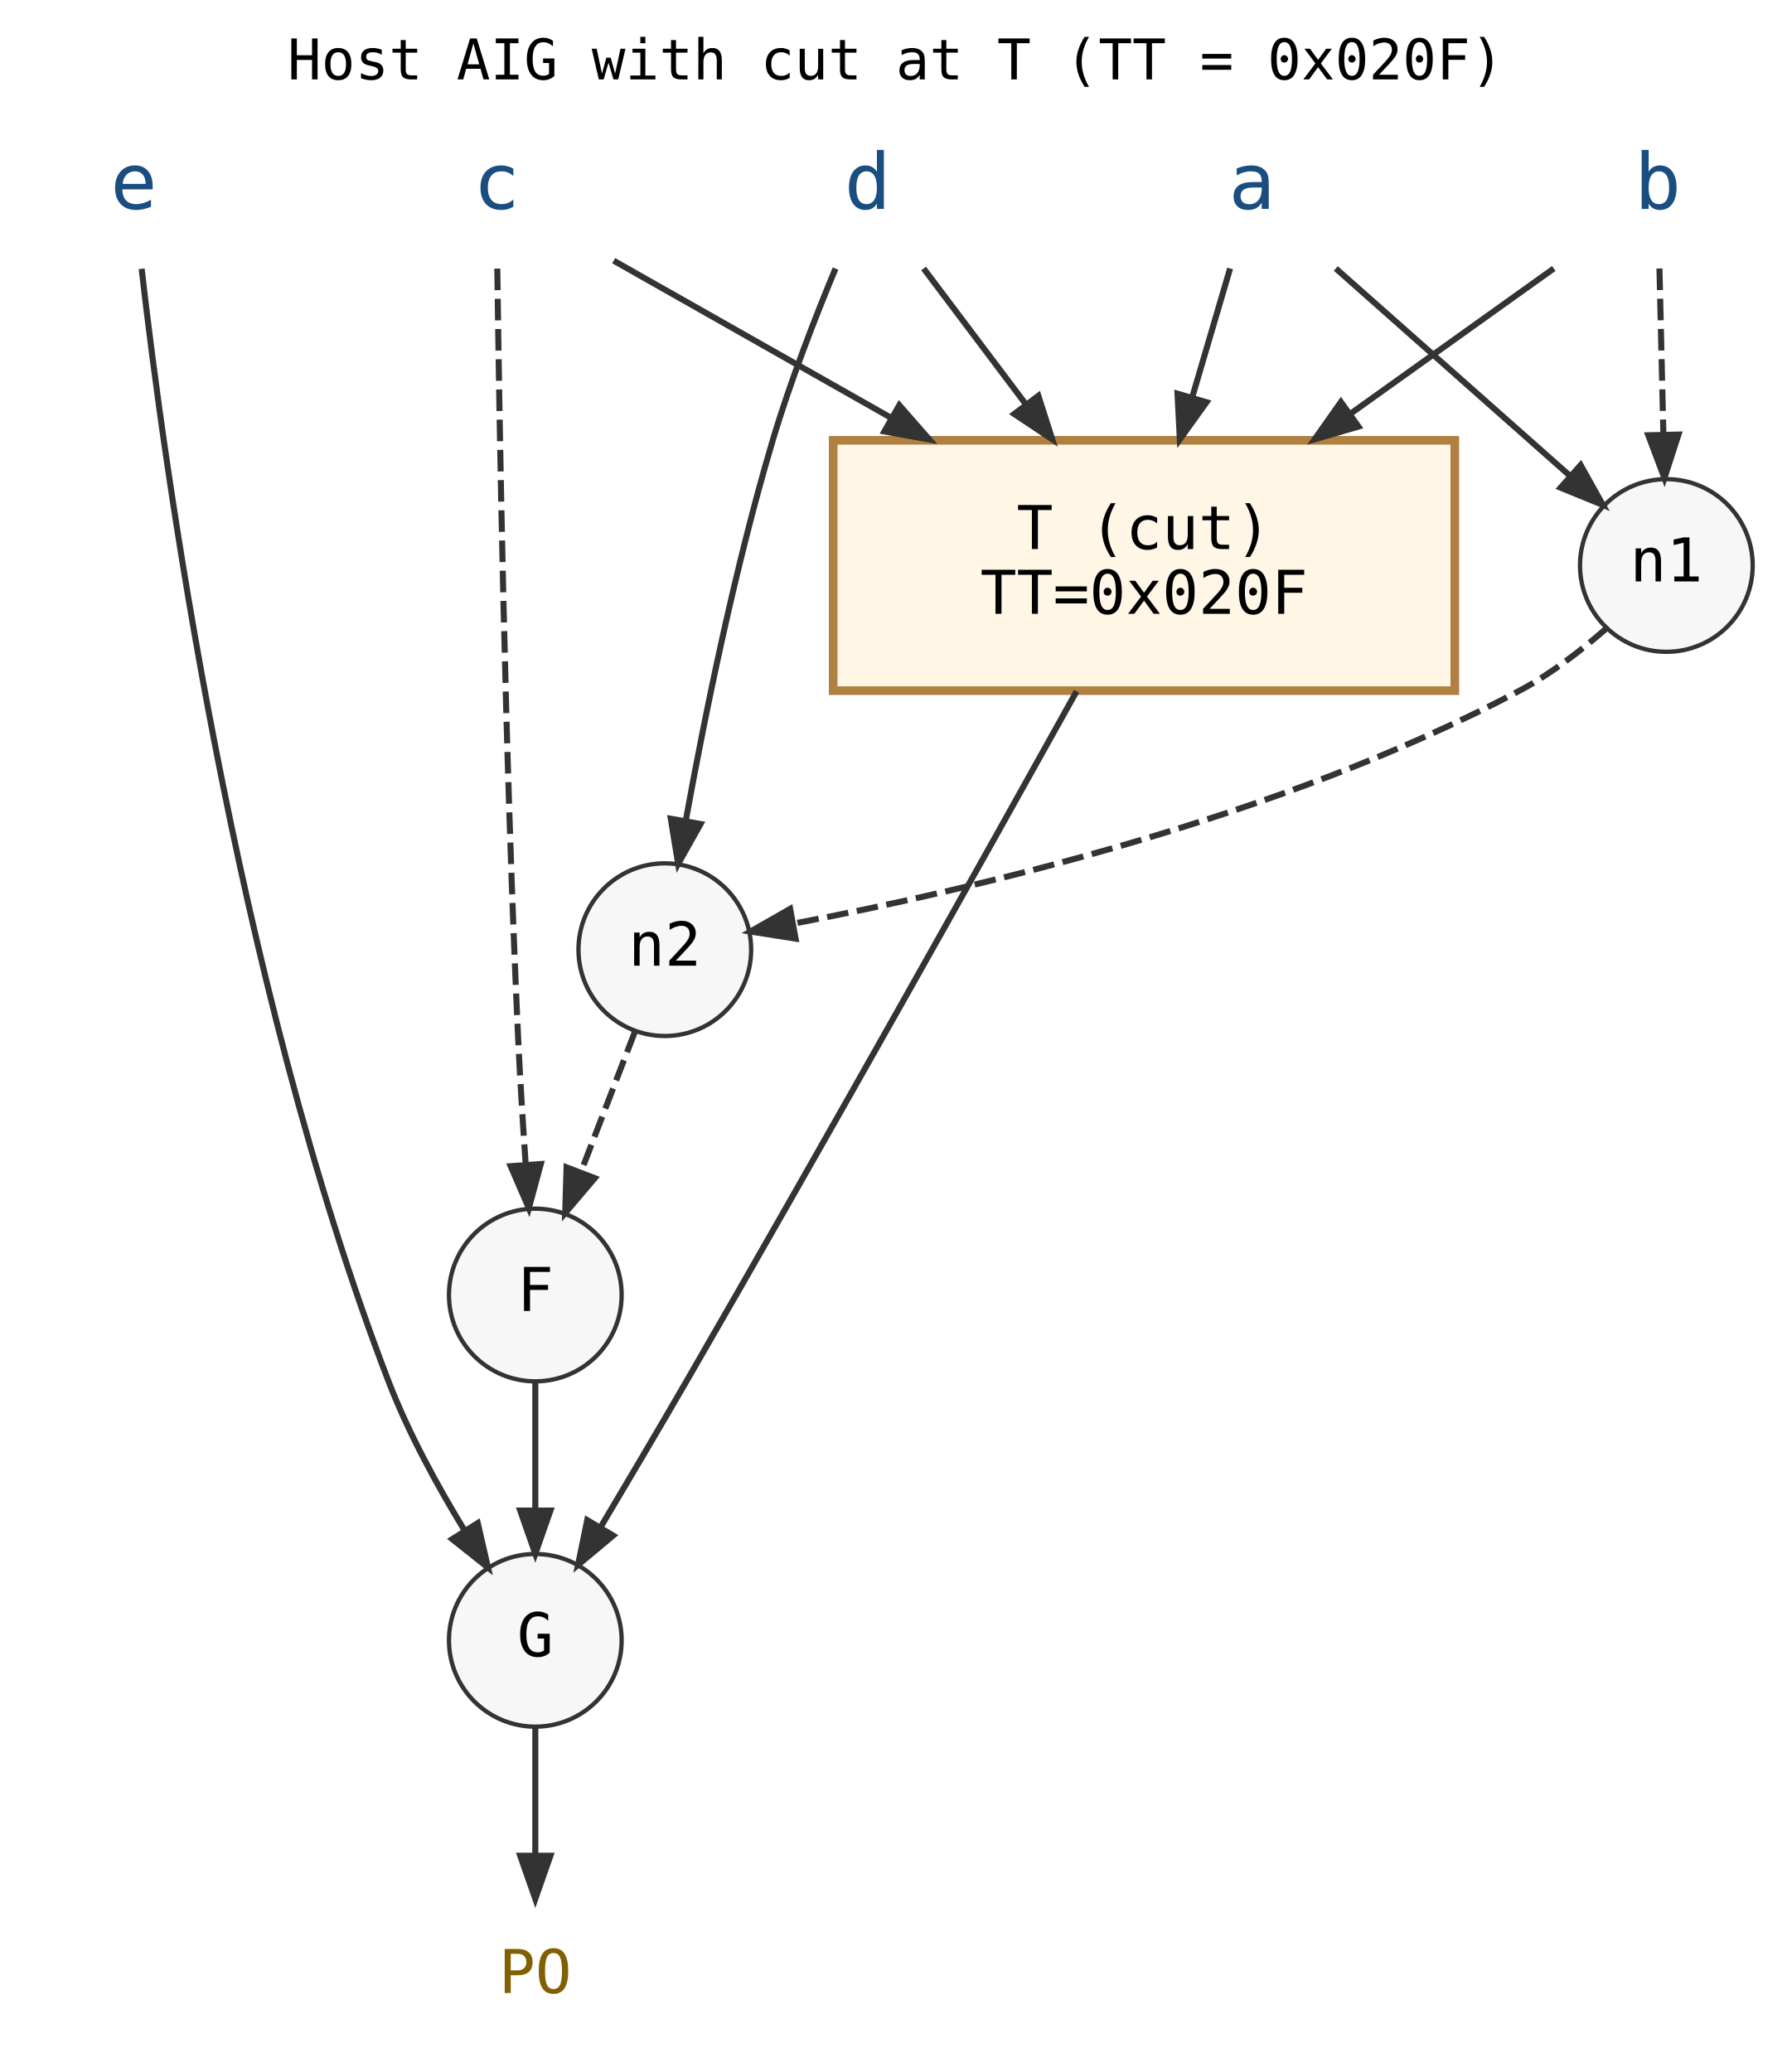
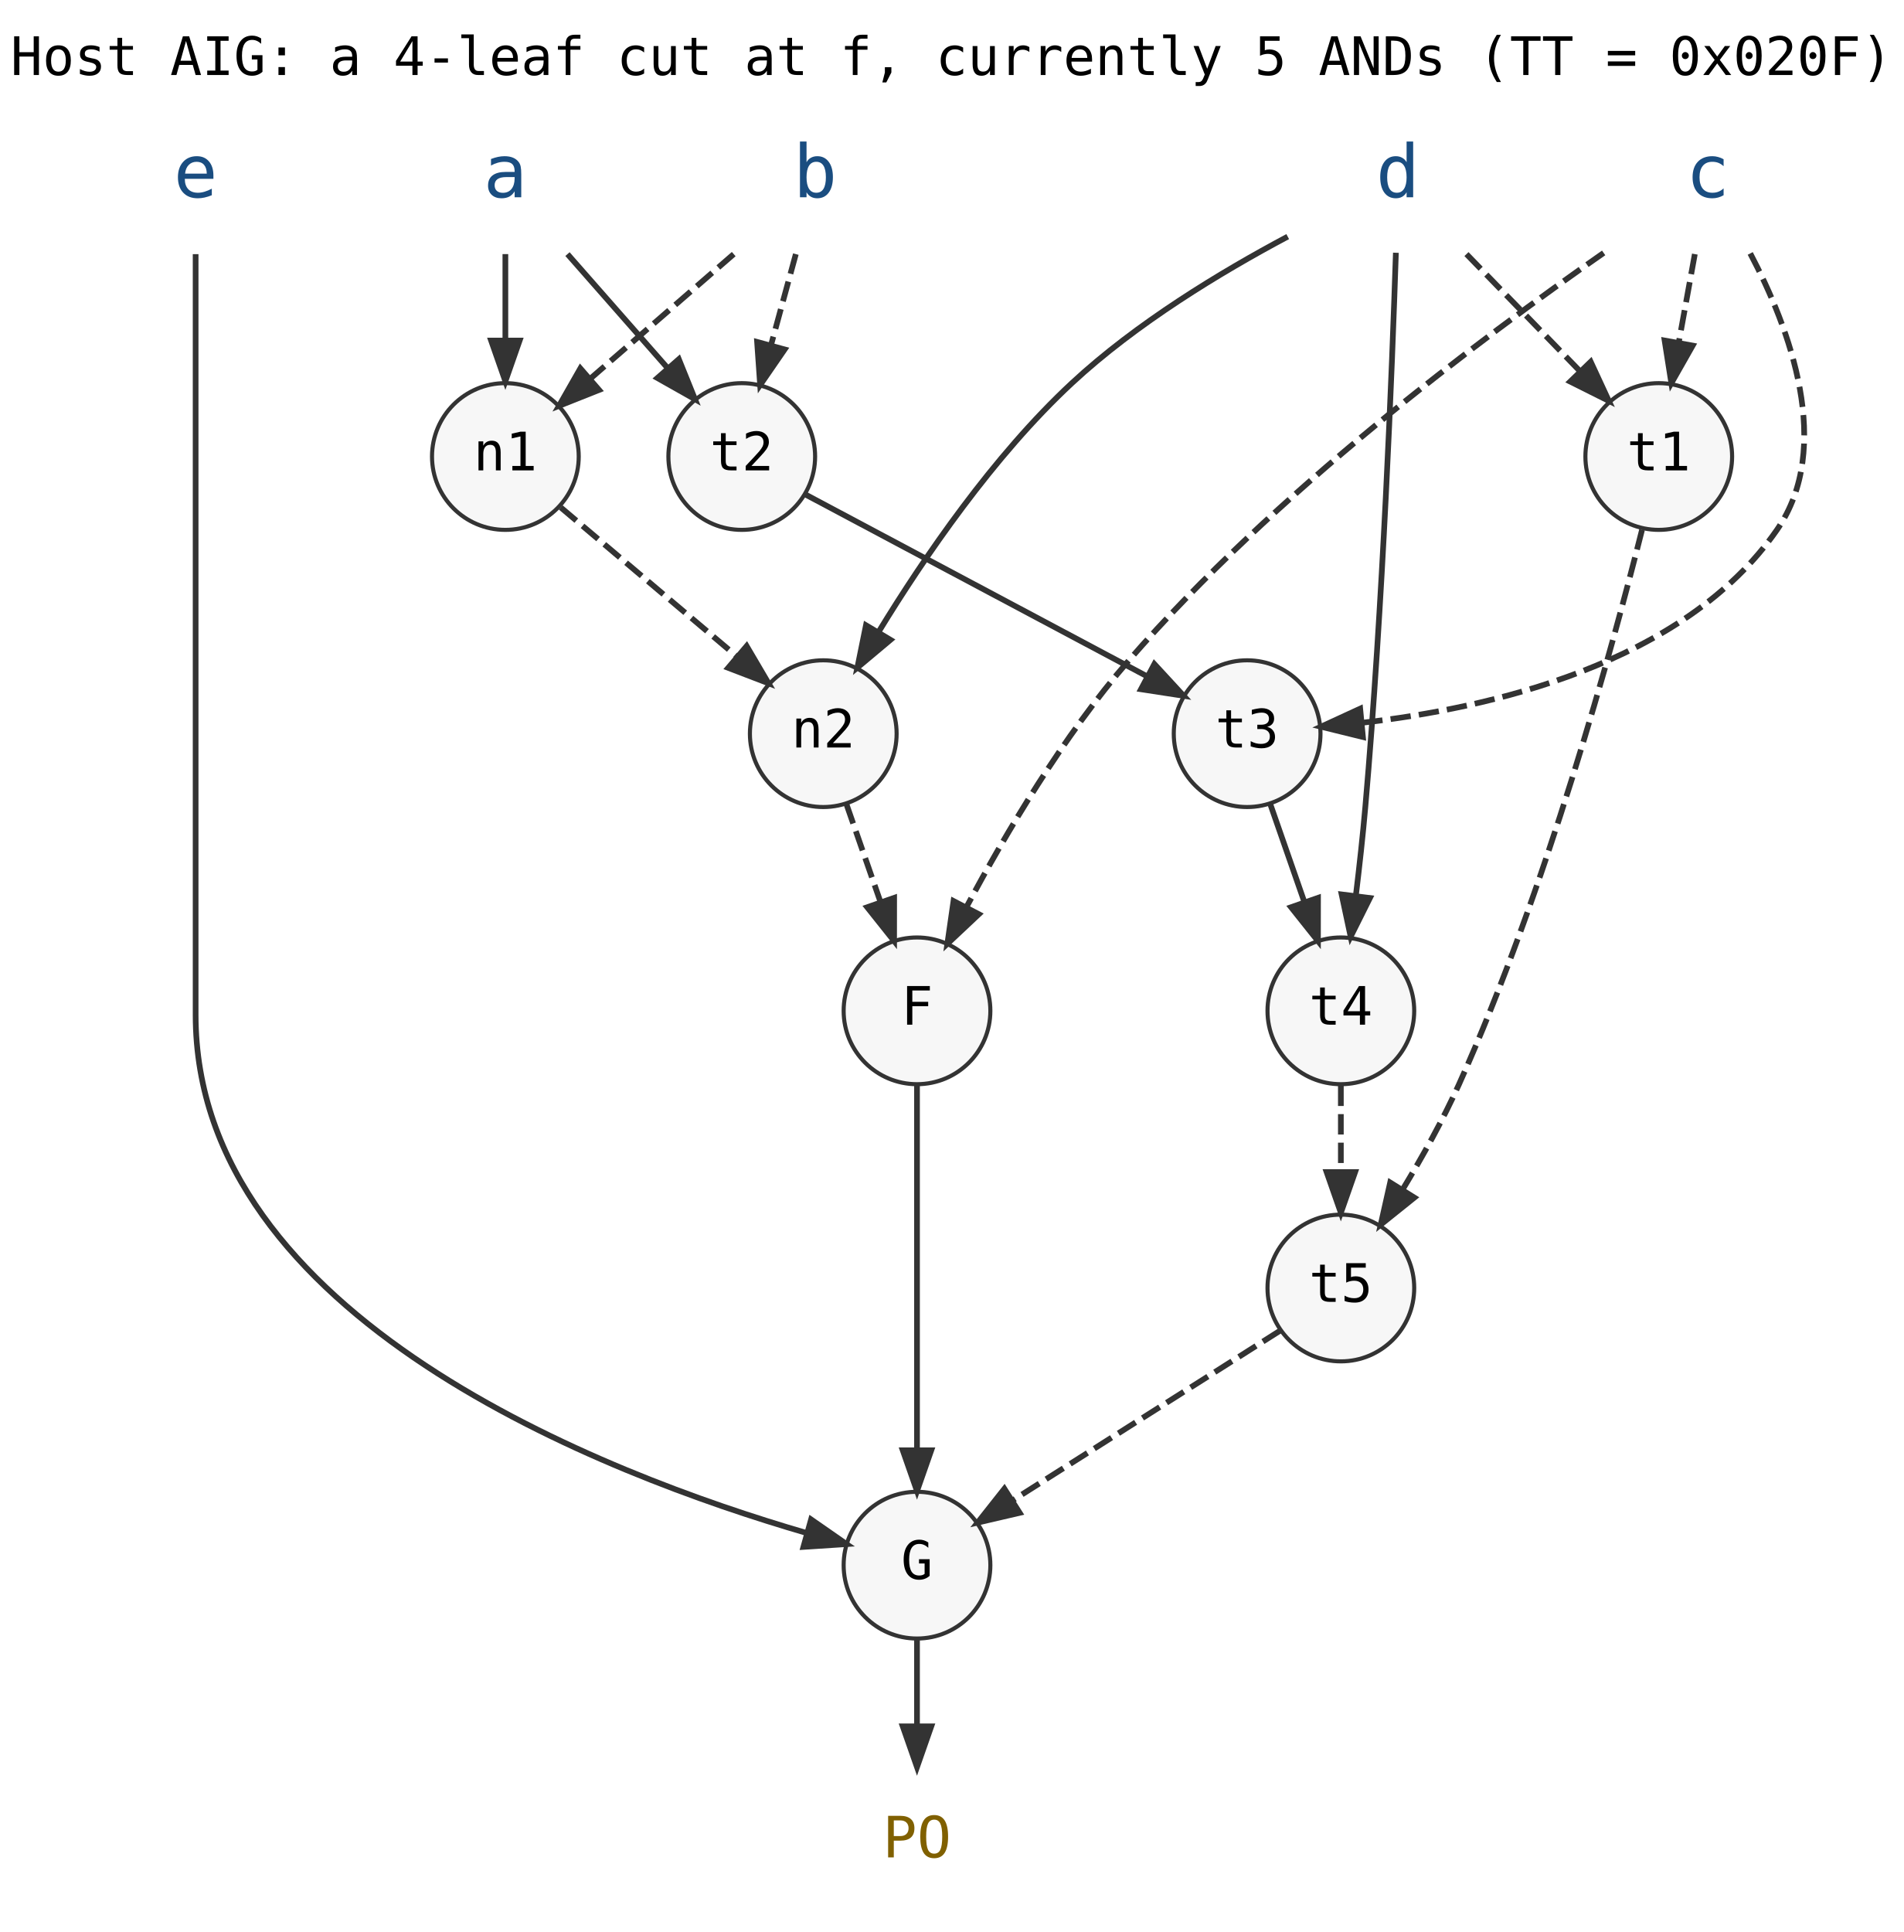
- <svg xmlns="http://www.w3.org/2000/svg" width="415pt" height="480pt" viewBox="0.00 0.00 415.00 480.00">
-   <g id="graph0" class="graph" transform="scale(1 1) rotate(0) translate(4 476)">
-     <text text-anchor="middle" x="203.5" y="-457.6" font-family="monospace" font-size="13.00">Host AIG with cut at T (TT = 0x020F)</text>
+ <svg xmlns="http://www.w3.org/2000/svg" width="467pt" height="474pt" viewBox="0.00 0.00 467.00 474.00">
+   <g id="graph0" class="graph" transform="scale(1 1) rotate(0) translate(4 470)">
+     <text text-anchor="middle" x="229.5" y="-451.6" font-family="monospace" font-size="13.00">Host AIG: a 4-leaf cut at f, currently 5 ANDs (TT = 0x020F)</text>
    <g id="node-a" class="node">
-       <text text-anchor="middle" x="286" y="-427.6" font-family="monospace" font-size="18.00" fill="#1a4d80">a</text>
+       <text text-anchor="middle" x="120" y="-421.6" font-family="monospace" font-size="18.00" fill="#1a4d80">a</text>
    </g>
-     <g id="node-T" class="node">
-       <polygon fill="#fff6e6" stroke="#b08040" stroke-width="2" points="333,-374 189,-374 189,-316 333,-316 333,-374" />
-       <text text-anchor="middle" x="261" y="-348.8" font-family="monospace" font-size="14.00">T (cut)</text>
-       <text text-anchor="middle" x="261" y="-333.8" font-family="monospace" font-size="14.00">TT=0x020F</text>
+     <g id="node-t2" class="node">
+       <ellipse fill="#f7f7f7" stroke="#333333" cx="178" cy="-358" rx="18" ry="18" />
+       <text text-anchor="middle" x="178" y="-354.6" font-family="monospace" font-size="13.00">t2</text>
    </g>
-     <g id="edge-a-T" class="edge">
-       <path fill="none" stroke="#333333" stroke-width="1.4" d="M280.94,-413.8C278.41,-405.2 275.24,-394.42 272.18,-384.01" />
-       <polygon fill="#333333" stroke="#333333" stroke-width="1.4" points="275.48,-382.82 269.3,-374.22 268.76,-384.8 275.48,-382.82" />
+     <g id="edge-a-t2" class="edge">
+       <path fill="none" stroke="#333333" stroke-width="1.4" d="M135.24,-407.66C142.74,-399.12 151.85,-388.76 159.72,-379.8" />
+       <polygon fill="#333333" stroke="#333333" stroke-width="1.4" points="162.56,-381.88 166.53,-372.05 157.3,-377.26 162.56,-381.88" />
    </g>
    <g id="node-n1" class="node">
-       <ellipse fill="#f7f7f7" stroke="#333333" cx="382" cy="-345" rx="20" ry="20" />
-       <text text-anchor="middle" x="382" y="-341.3" font-family="monospace" font-size="14.00">n1</text>
+       <ellipse fill="#f7f7f7" stroke="#333333" cx="120" cy="-358" rx="18" ry="18" />
+       <text text-anchor="middle" x="120" y="-354.6" font-family="monospace" font-size="13.00">n1</text>
    </g>
    <g id="edge-a-n1" class="edge">
-       <path fill="none" stroke="#333333" stroke-width="1.4" d="M305.43,-413.8C321.15,-399.88 343.31,-380.25 359.75,-365.7" />
-       <polygon fill="#333333" stroke="#333333" stroke-width="1.4" points="362.14,-368.26 367.31,-359.01 357.5,-363.02 362.14,-368.26" />
+       <path fill="none" stroke="#333333" stroke-width="1.4" d="M120,-407.66C120,-401.19 120,-393.68 120,-386.52" />
+       <polygon fill="#333333" stroke="#333333" stroke-width="1.4" points="123.5,-386.45 120,-376.45 116.5,-386.45 123.5,-386.45" />
    </g>
    <g id="node-b" class="node">
-       <text text-anchor="middle" x="380" y="-427.6" font-family="monospace" font-size="18.00" fill="#1a4d80">b</text>
+       <text text-anchor="middle" x="196" y="-421.6" font-family="monospace" font-size="18.00" fill="#1a4d80">b</text>
    </g>
-     <g id="edge-b-T" class="edge">
-       <path fill="none" stroke="#333333" stroke-width="1.4" d="M355.92,-413.8C342.39,-404.13 325.01,-391.72 308.83,-380.16" />
-       <polygon fill="#333333" stroke="#333333" stroke-width="1.4" points="310.68,-377.18 300.51,-374.22 306.61,-382.88 310.68,-377.18" />
+     <g id="edge-b-t2" class="edge">
+       <path fill="none" stroke="#333333" stroke-width="1.4" stroke-dasharray="5,2" d="M191.27,-407.66C189.41,-400.83 187.23,-392.84 185.18,-385.33" />
+       <polygon fill="#333333" stroke="#333333" stroke-width="1.4" points="188.52,-384.27 182.51,-375.54 181.77,-386.11 188.52,-384.27" />
    </g>
    <g id="edge-b-n1" class="edge">
-       <path fill="none" stroke="#333333" stroke-width="1.4" stroke-dasharray="5,2" d="M380.4,-413.8C380.66,-402.81 381.01,-388.27 381.31,-375.47" />
-       <polygon fill="#333333" stroke="#333333" stroke-width="1.4" points="384.81,-375.33 381.55,-365.25 377.81,-375.17 384.81,-375.33" />
+       <path fill="none" stroke="#333333" stroke-width="1.4" stroke-dasharray="5,2" d="M176.03,-407.66C165.24,-398.29 151.92,-386.72 140.97,-377.21" />
+       <polygon fill="#333333" stroke="#333333" stroke-width="1.4" points="142.99,-374.33 133.15,-370.42 138.4,-379.62 142.99,-374.33" />
    </g>
    <g id="node-c" class="node">
-       <text text-anchor="middle" x="111" y="-427.6" font-family="monospace" font-size="18.00" fill="#1a4d80">c</text>
+       <text text-anchor="middle" x="415" y="-421.6" font-family="monospace" font-size="18.00" fill="#1a4d80">c</text>
    </g>
-     <g id="edge-c-T" class="edge">
-       <path fill="none" stroke="#333333" stroke-width="1.4" d="M138.16,-415.61C156.13,-405.43 180.37,-391.69 202.58,-379.11" />
-       <polygon fill="#333333" stroke="#333333" stroke-width="1.4" points="204.32,-382.14 211.29,-374.17 200.86,-376.05 204.32,-382.14" />
+     <g id="node-t1" class="node">
+       <ellipse fill="#f7f7f7" stroke="#333333" cx="403" cy="-358" rx="18" ry="18" />
+       <text text-anchor="middle" x="403" y="-354.6" font-family="monospace" font-size="13.00">t1</text>
+     </g>
+     <g id="edge-c-t1" class="edge">
+       <path fill="none" stroke="#333333" stroke-width="1.4" stroke-dasharray="5,2" d="M411.85,-407.66C410.64,-401.01 409.23,-393.27 407.9,-385.93" />
+       <polygon fill="#333333" stroke="#333333" stroke-width="1.4" points="411.32,-385.21 406.09,-376 404.44,-386.46 411.32,-385.21" />
+     </g>
+     <g id="node-t3" class="node">
+       <ellipse fill="#f7f7f7" stroke="#333333" cx="302" cy="-290" rx="18" ry="18" />
+       <text text-anchor="middle" x="302" y="-286.6" font-family="monospace" font-size="13.00">t3</text>
+     </g>
+     <g id="edge-c-t3" class="edge">
+       <path fill="none" stroke="#333333" stroke-width="1.4" stroke-dasharray="5,2" d="M425.45,-407.82C435.12,-389.47 446.04,-360.3 432,-340 409.17,-307 361.1,-296.19 330.25,-292.68" />
+       <polygon fill="#333333" stroke="#333333" stroke-width="1.4" points="330.41,-289.18 320.12,-291.71 329.74,-296.14 330.41,-289.18" />
    </g>
    <g id="node-F" class="node">
-       <ellipse fill="#f7f7f7" stroke="#333333" cx="120" cy="-176" rx="20" ry="20" />
-       <text text-anchor="middle" x="120" y="-172.3" font-family="monospace" font-size="14.00">F</text>
+       <ellipse fill="#f7f7f7" stroke="#333333" cx="221" cy="-222" rx="18" ry="18" />
+       <text text-anchor="middle" x="221" y="-218.6" font-family="monospace" font-size="13.00">F</text>
    </g>
    <g id="edge-c-F" class="edge">
-       <path fill="none" stroke="#333333" stroke-width="1.4" stroke-dasharray="5,2" d="M111.2,-413.78C111.64,-379.77 112.94,-301.63 116,-236 116.45,-226.31 117.12,-215.74 117.77,-206.26" />
-       <polygon fill="#333333" stroke="#333333" stroke-width="1.4" points="121.27,-206.34 118.5,-196.12 114.29,-205.84 121.27,-206.34" />
+       <path fill="none" stroke="#333333" stroke-width="1.4" stroke-dasharray="5,2" d="M389.48,-407.95C359.25,-386.91 308.51,-348.87 273,-308 256.92,-289.49 242.7,-265.42 233.22,-247.62" />
+       <polygon fill="#333333" stroke="#333333" stroke-width="1.4" points="236.17,-245.71 228.45,-238.45 229.96,-248.94 236.17,-245.71" />
    </g>
    <g id="node-d" class="node">
-       <text text-anchor="middle" x="197" y="-427.6" font-family="monospace" font-size="18.00" fill="#1a4d80">d</text>
+       <text text-anchor="middle" x="339" y="-421.6" font-family="monospace" font-size="18.00" fill="#1a4d80">d</text>
    </g>
-     <g id="edge-d-T" class="edge">
-       <path fill="none" stroke="#333333" stroke-width="1.4" d="M209.95,-413.8C216.76,-404.75 225.38,-393.3 233.59,-382.4" />
-       <polygon fill="#333333" stroke="#333333" stroke-width="1.4" points="236.53,-384.31 239.75,-374.22 230.94,-380.1 236.53,-384.31" />
+     <g id="edge-d-t1" class="edge">
+       <path fill="none" stroke="#333333" stroke-width="1.4" stroke-dasharray="5,2" d="M355.82,-407.66C364.38,-398.83 374.83,-388.05 383.72,-378.88" />
+       <polygon fill="#333333" stroke="#333333" stroke-width="1.4" points="386.3,-381.25 390.75,-371.64 381.27,-376.38 386.3,-381.25" />
+     </g>
+     <g id="node-t4" class="node">
+       <ellipse fill="#f7f7f7" stroke="#333333" cx="325" cy="-222" rx="18" ry="18" />
+       <text text-anchor="middle" x="325" y="-218.6" font-family="monospace" font-size="13.00">t4</text>
+     </g>
+     <g id="edge-d-t4" class="edge">
+       <path fill="none" stroke="#333333" stroke-width="1.4" d="M338.5,-407.99C337.58,-379.72 335.3,-321.29 331,-272 330.39,-265.05 329.57,-257.57 328.72,-250.6" />
+       <polygon fill="#333333" stroke="#333333" stroke-width="1.4" points="332.13,-249.68 327.4,-240.2 325.19,-250.56 332.13,-249.68" />
    </g>
    <g id="node-n2" class="node">
-       <ellipse fill="#f7f7f7" stroke="#333333" cx="150" cy="-256" rx="20" ry="20" />
-       <text text-anchor="middle" x="150" y="-252.3" font-family="monospace" font-size="14.00">n2</text>
+       <ellipse fill="#f7f7f7" stroke="#333333" cx="198" cy="-290" rx="18" ry="18" />
+       <text text-anchor="middle" x="198" y="-286.6" font-family="monospace" font-size="13.00">n2</text>
    </g>
    <g id="edge-d-n2" class="edge">
-       <path fill="none" stroke="#333333" stroke-width="1.4" d="M189.54,-413.78C184.89,-402.6 179.06,-387.62 175,-374 166.21,-344.48 159.21,-309.9 154.88,-286.03" />
-       <polygon fill="#333333" stroke="#333333" stroke-width="1.4" points="158.28,-285.11 153.09,-275.87 151.38,-286.33 158.28,-285.11" />
+       <path fill="none" stroke="#333333" stroke-width="1.4" d="M311.96,-411.95C295.52,-403.21 274.75,-390.64 259,-376 239.74,-358.1 222.76,-333.26 211.63,-315.06" />
+       <polygon fill="#333333" stroke="#333333" stroke-width="1.4" points="214.49,-313.02 206.37,-306.21 208.48,-316.6 214.49,-313.02" />
    </g>
    <g id="node-e" class="node">
-       <text text-anchor="middle" x="27" y="-427.6" font-family="monospace" font-size="18.00" fill="#1a4d80">e</text>
+       <text text-anchor="middle" x="44" y="-421.6" font-family="monospace" font-size="18.00" fill="#1a4d80">e</text>
    </g>
    <g id="node-G" class="node">
-       <ellipse fill="#f7f7f7" stroke="#333333" cx="120" cy="-96" rx="20" ry="20" />
-       <text text-anchor="middle" x="120" y="-92.3" font-family="monospace" font-size="14.00">G</text>
+       <ellipse fill="#f7f7f7" stroke="#333333" cx="221" cy="-86" rx="18" ry="18" />
+       <text text-anchor="middle" x="221" y="-82.6" font-family="monospace" font-size="13.00">G</text>
    </g>
    <g id="edge-e-G" class="edge">
-       <path fill="none" stroke="#333333" stroke-width="1.4" d="M28.81,-413.73C33.85,-369.57 50.08,-249.43 86,-156 90.59,-144.05 97.38,-131.66 103.69,-121.33" />
-       <polygon fill="#333333" stroke="#333333" stroke-width="1.4" points="106.67,-123.17 109.04,-112.85 100.75,-119.44 106.67,-123.17" />
+       <path fill="none" stroke="#333333" stroke-width="1.4" d="M44,-407.65C44,-382.11 44,-332.88 44,-291 44,-291 44,-291 44,-221 44,-146.7 144.38,-108.31 193.95,-93.88" />
+       <polygon fill="#333333" stroke="#333333" stroke-width="1.4" points="195.01,-97.22 203.71,-91.17 193.13,-90.48 195.01,-97.22" />
    </g>
-     <g id="edge-T-G" class="edge">
-       <path fill="none" stroke="#333333" stroke-width="1.4" d="M245.39,-315.86C224.88,-279.01 187.64,-212.44 155,-156 148.54,-144.84 141.29,-132.56 135.06,-122.11" />
-       <polygon fill="#333333" stroke="#333333" stroke-width="1.4" points="138.04,-120.27 129.9,-113.47 132.03,-123.85 138.04,-120.27" />
+     <g id="node-t5" class="node">
+       <ellipse fill="#f7f7f7" stroke="#333333" cx="325" cy="-154" rx="18" ry="18" />
+       <text text-anchor="middle" x="325" y="-150.6" font-family="monospace" font-size="13.00">t5</text>
+     </g>
+     <g id="edge-t1-t5" class="edge">
+       <path fill="none" stroke="#333333" stroke-width="1.4" stroke-dasharray="5,2" d="M398.9,-340.02C391.67,-311.29 375.37,-251.58 354,-204 350.1,-195.32 345.03,-186.23 340.22,-178.27" />
+       <polygon fill="#333333" stroke="#333333" stroke-width="1.4" points="343.04,-176.18 334.78,-169.55 337.1,-179.88 343.04,-176.18" />
+     </g>
+     <g id="edge-t2-t3" class="edge">
+       <path fill="none" stroke="#333333" stroke-width="1.4" d="M193.7,-348.64C214.85,-337.38 252.7,-317.24 277.58,-304" />
+       <polygon fill="#333333" stroke="#333333" stroke-width="1.4" points="279.24,-307.08 286.42,-299.29 275.95,-300.9 279.24,-307.08" />
+     </g>
+     <g id="edge-t3-t4" class="edge">
+       <path fill="none" stroke="#333333" stroke-width="1.4" d="M307.69,-272.69C310.19,-265.49 313.2,-256.86 316,-248.83" />
+       <polygon fill="#333333" stroke="#333333" stroke-width="1.4" points="319.39,-249.72 319.38,-239.13 312.78,-247.42 319.39,-249.72" />
+     </g>
+     <g id="edge-t4-t5" class="edge">
+       <path fill="none" stroke="#333333" stroke-width="1.4" stroke-dasharray="5,2" d="M325,-203.66C325,-197.19 325,-189.68 325,-182.52" />
+       <polygon fill="#333333" stroke="#333333" stroke-width="1.4" points="328.5,-182.45 325,-172.45 321.5,-182.45 328.5,-182.45" />
+     </g>
+     <g id="edge-t5-G" class="edge">
+       <path fill="none" stroke="#333333" stroke-width="1.4" stroke-dasharray="5,2" d="M310.1,-143.54C292.95,-132.66 264.58,-114.66 244.47,-101.89" />
+       <polygon fill="#333333" stroke="#333333" stroke-width="1.4" points="246.19,-98.84 235.87,-96.44 242.44,-104.75 246.19,-98.84" />
    </g>
    <g id="edge-n1-n2" class="edge">
-       <path fill="none" stroke="#333333" stroke-width="1.4" stroke-dasharray="5,2" d="M368.03,-330.35C362.21,-325.26 355.15,-319.81 348,-316 292.34,-286.37 219.76,-269.61 179.74,-262.02" />
-       <polygon fill="#333333" stroke="#333333" stroke-width="1.4" points="180.29,-258.56 169.83,-260.2 179.03,-265.45 180.29,-258.56" />
+       <path fill="none" stroke="#333333" stroke-width="1.4" stroke-dasharray="5,2" d="M133.59,-345.5C145.44,-335.47 162.85,-320.74 176.58,-309.13" />
+       <polygon fill="#333333" stroke="#333333" stroke-width="1.4" points="179.2,-311.5 184.57,-302.36 174.67,-306.15 179.2,-311.5" />
    </g>
    <g id="edge-n2-F" class="edge">
-       <path fill="none" stroke="#333333" stroke-width="1.4" stroke-dasharray="5,2" d="M143.04,-236.91C139.33,-227.26 134.69,-215.19 130.54,-204.42" />
-       <polygon fill="#333333" stroke="#333333" stroke-width="1.4" points="133.78,-203.07 126.92,-194.99 127.24,-205.58 133.78,-203.07" />
+       <path fill="none" stroke="#333333" stroke-width="1.4" stroke-dasharray="5,2" d="M203.69,-272.69C206.19,-265.49 209.2,-256.86 212,-248.83" />
+       <polygon fill="#333333" stroke="#333333" stroke-width="1.4" points="215.39,-249.72 215.38,-239.13 208.78,-247.42 215.39,-249.72" />
    </g>
    <g id="edge-F-G" class="edge">
-       <path fill="none" stroke="#333333" stroke-width="1.4" d="M120,-155.72C120,-146.84 120,-136.11 120,-126.27" />
-       <polygon fill="#333333" stroke="#333333" stroke-width="1.4" points="123.5,-126.06 120,-116.06 116.5,-126.06 123.5,-126.06" />
+       <path fill="none" stroke="#333333" stroke-width="1.4" d="M221,-203.76C221,-181.14 221,-141.2 221,-114.42" />
+       <polygon fill="#333333" stroke="#333333" stroke-width="1.4" points="224.5,-114.18 221,-104.18 217.5,-114.18 224.5,-114.18" />
    </g>
    <g id="node-PO" class="node">
-       <text text-anchor="middle" x="120" y="-14.3" font-family="monospace" font-size="14.00" fill="#806000">PO</text>
+       <text text-anchor="middle" x="221" y="-14.3" font-family="monospace" font-size="14.00" fill="#806000">PO</text>
    </g>
    <g id="edge-G-PO" class="edge">
-       <path fill="none" stroke="#333333" stroke-width="1.4" d="M120,-75.82C120,-66.84 120,-55.99 120,-46.19" />
-       <polygon fill="#333333" stroke="#333333" stroke-width="1.4" points="123.5,-46.1 120,-36.1 116.5,-46.1 123.5,-46.1" />
+       <path fill="none" stroke="#333333" stroke-width="1.4" d="M221,-67.66C221,-61.19 221,-53.68 221,-46.52" />
+       <polygon fill="#333333" stroke="#333333" stroke-width="1.4" points="224.5,-46.45 221,-36.45 217.5,-46.45 224.5,-46.45" />
    </g>
  </g>
</svg>
